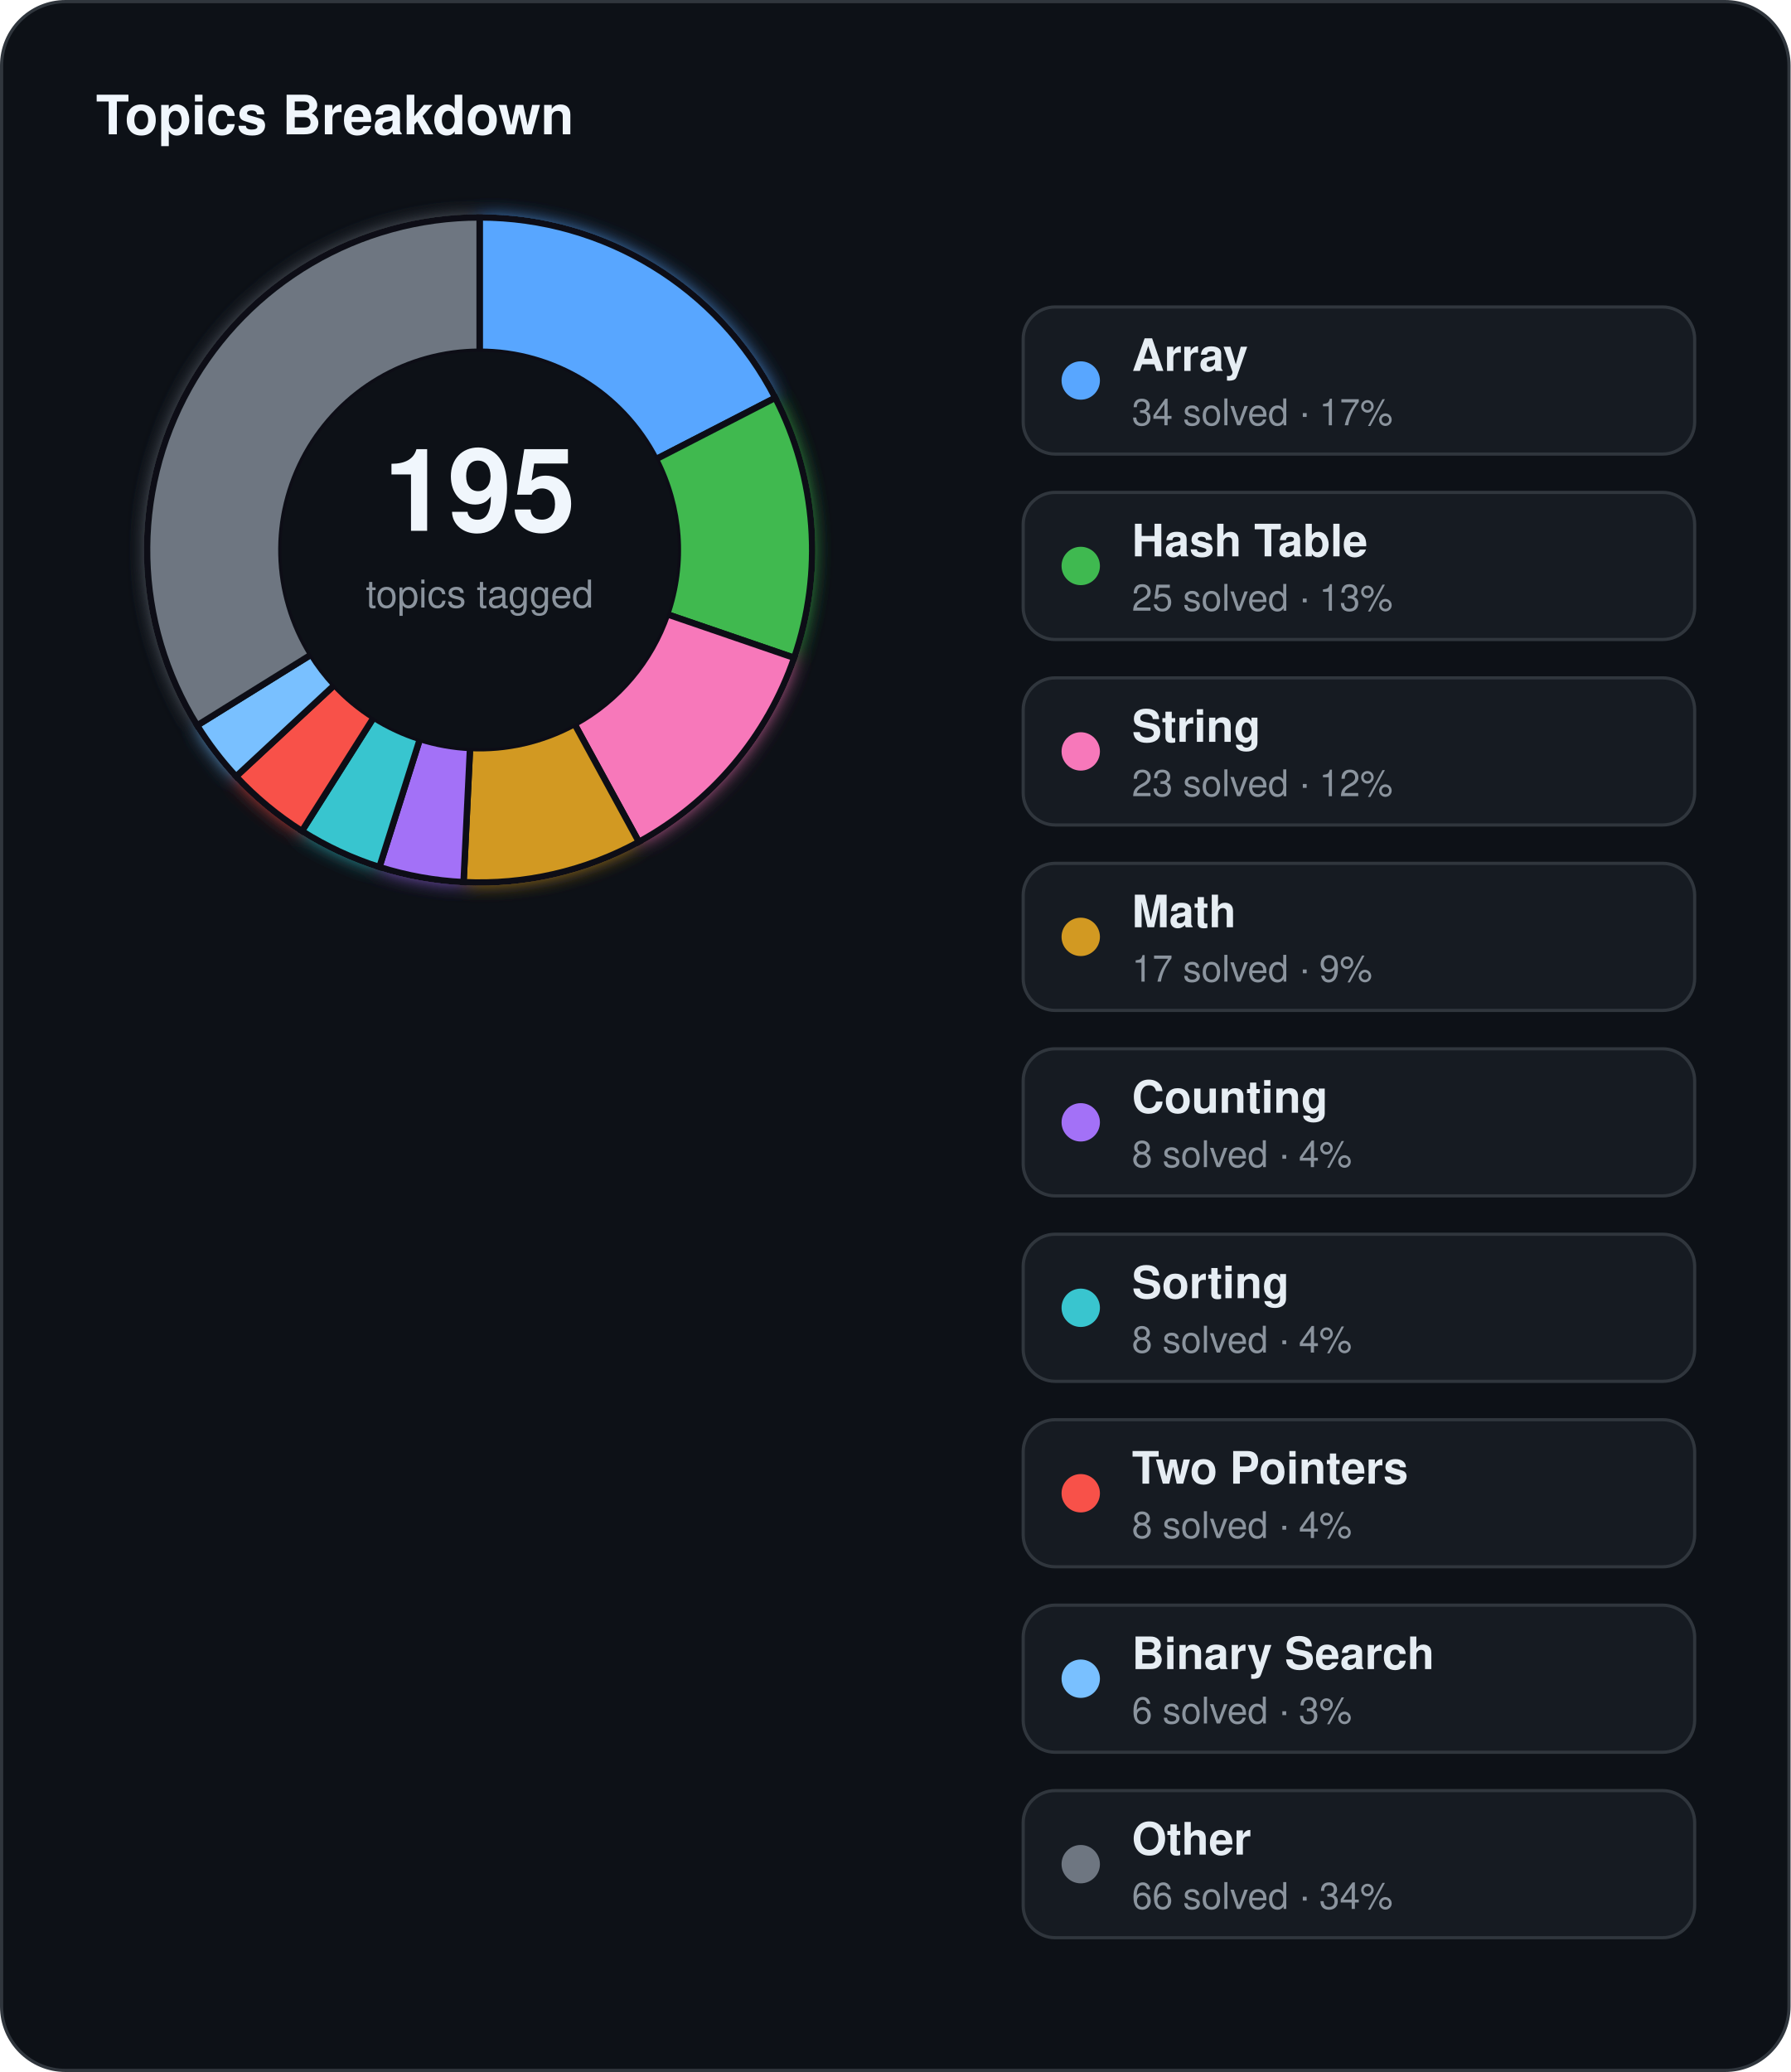
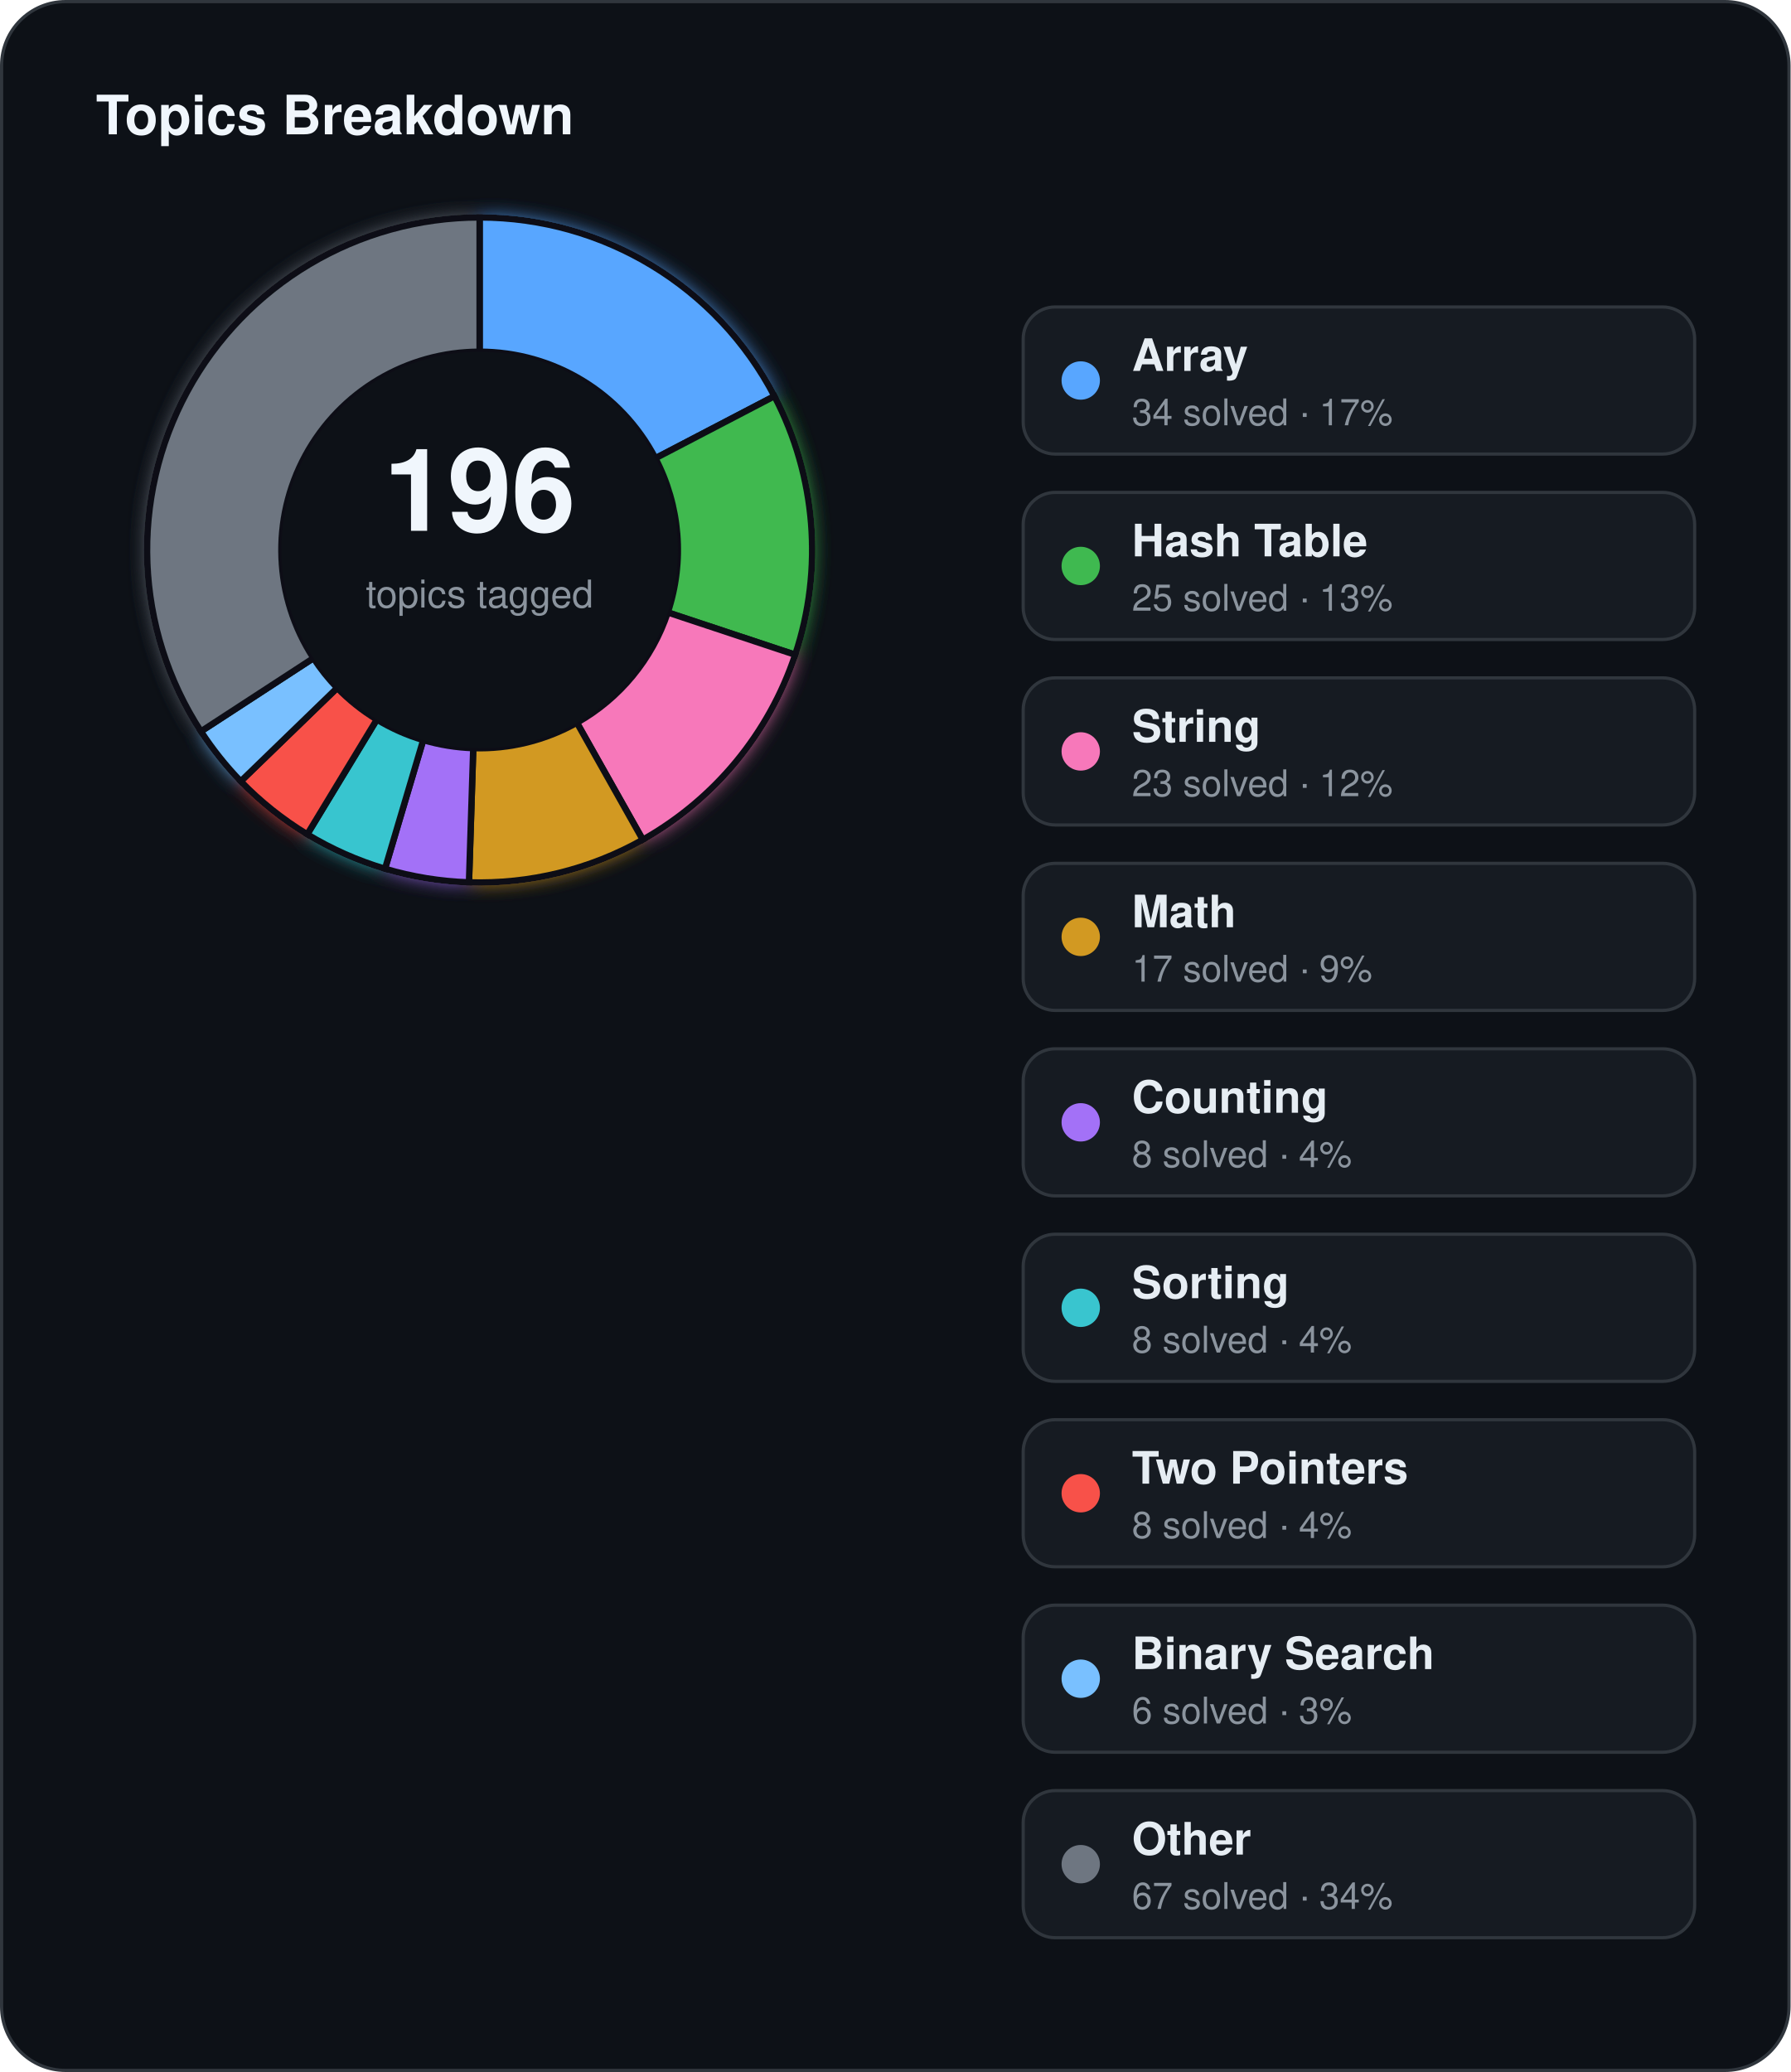
<svg xmlns="http://www.w3.org/2000/svg" width="560" height="648" viewBox="0 0 560 648">
  <defs>
    <filter id="topics-glow" x="-60%" y="-60%" width="220%" height="220%">
      <feGaussianBlur stdDeviation="3" result="blur" />
      <feMerge>
        <feMergeNode in="blur" />
        <feMergeNode in="SourceGraphic" />
      </feMerge>
    </filter>
  </defs>
  <rect x="0.5" y="0.5" width="559" height="647" rx="20" fill="#0d1117" stroke="#30363d" stroke-width="1" />
  <text x="30" y="42" fill="#f0f6fc" font-family="Segoe UI, Helvetica, Arial, sans-serif" font-size="17" font-weight="700">Topics Breakdown</text>
  <g filter="url(#topics-glow)">
-     <path d="M 150.00,68.00 A 104,104 0 0 1 242.47,124.41 L 205.13,143.63 A 62,62 0 0 0 150.00,110.00 Z" fill="#58a6ff" stroke="#0d1117" stroke-width="2" />
-     <path d="M 242.47,124.41 A 104,104 0 0 1 248.38,205.73 L 208.65,192.11 A 62,62 0 0 0 205.13,143.63 Z" fill="#3fb950" stroke="#0d1117" stroke-width="2" />
-     <path d="M 248.38,205.73 A 104,104 0 0 1 199.81,263.30 L 179.69,226.43 A 62,62 0 0 0 208.65,192.11 Z" fill="#f778ba" stroke="#0d1117" stroke-width="2" />
-     <path d="M 199.81,263.30 A 104,104 0 0 1 144.98,275.88 L 147.00,233.93 A 62,62 0 0 0 179.69,226.43 Z" fill="#d29922" stroke="#0d1117" stroke-width="2" />
-     <path d="M 144.98,275.88 A 104,104 0 0 1 118.66,271.17 L 131.32,231.12 A 62,62 0 0 0 147.00,233.93 Z" fill="#a371f7" stroke="#0d1117" stroke-width="2" />
-     <path d="M 118.66,271.17 A 104,104 0 0 1 94.42,259.90 L 116.86,224.40 A 62,62 0 0 0 131.32,231.12 Z" fill="#39c5cf" stroke="#0d1117" stroke-width="2" />
-     <path d="M 94.42,259.90 A 104,104 0 0 1 73.84,242.83 L 104.60,214.22 A 62,62 0 0 0 116.86,224.40 Z" fill="#f85149" stroke="#0d1117" stroke-width="2" />
-     <path d="M 73.84,242.83 A 104,104 0 0 1 61.66,226.87 L 97.33,204.71 A 62,62 0 0 0 104.60,214.22 Z" fill="#79c0ff" stroke="#0d1117" stroke-width="2" />
-     <path d="M 61.66,226.87 A 104,104 0 0 1 150.00,68.00 L 150.00,110.00 A 62,62 0 0 0 97.33,204.71 Z" fill="#6e7681" stroke="#0d1117" stroke-width="2" />
+     <path d="M 150.00,68.00 A 104,104 0 0 1 242.21,123.90 L 204.97,143.32 A 62,62 0 0 0 150.00,110.00 Z" fill="#58a6ff" stroke="#0d1117" stroke-width="2" />
+     <path d="M 242.21,123.90 A 104,104 0 0 1 248.70,204.77 L 208.84,191.54 A 62,62 0 0 0 204.97,143.32 Z" fill="#3fb950" stroke="#0d1117" stroke-width="2" />
+     <path d="M 248.70,204.77 A 104,104 0 0 1 201.03,262.62 L 180.42,226.02 A 62,62 0 0 0 208.84,191.54 Z" fill="#f778ba" stroke="#0d1117" stroke-width="2" />
+     <path d="M 201.03,262.62 A 104,104 0 0 1 146.67,275.95 L 148.01,233.97 A 62,62 0 0 0 180.42,226.02 Z" fill="#d29922" stroke="#0d1117" stroke-width="2" />
+     <path d="M 146.67,275.95 A 104,104 0 0 1 120.41,271.70 L 132.36,231.44 A 62,62 0 0 0 148.01,233.97 Z" fill="#a371f7" stroke="#0d1117" stroke-width="2" />
+     <path d="M 120.41,271.70 A 104,104 0 0 1 96.09,260.93 L 117.86,225.02 A 62,62 0 0 0 132.36,231.44 Z" fill="#39c5cf" stroke="#0d1117" stroke-width="2" />
+     <path d="M 96.09,260.93 A 104,104 0 0 1 75.29,244.35 L 105.46,215.13 A 62,62 0 0 0 117.86,225.02 Z" fill="#f85149" stroke="#0d1117" stroke-width="2" />
+     <path d="M 75.29,244.35 A 104,104 0 0 1 62.84,228.74 L 98.04,205.82 A 62,62 0 0 0 105.46,215.13 Z" fill="#79c0ff" stroke="#0d1117" stroke-width="2" />
+     <path d="M 62.84,228.74 A 104,104 0 0 1 150.00,68.00 L 150.00,110.00 A 62,62 0 0 0 98.04,205.82 Z" fill="#6e7681" stroke="#0d1117" stroke-width="2" />
  </g>
  <circle cx="150" cy="172" r="62" fill="#0d1117" />
-   <text x="150" y="166" text-anchor="middle" fill="#f0f6fc" font-family="Segoe UI, Helvetica, Arial, sans-serif" font-size="36" font-weight="700">195</text>
+   <text x="150" y="166" text-anchor="middle" fill="#f0f6fc" font-family="Segoe UI, Helvetica, Arial, sans-serif" font-size="36" font-weight="700">196</text>
  <text x="150" y="190" text-anchor="middle" fill="#8b949e" font-family="Segoe UI, Helvetica, Arial, sans-serif" font-size="12">topics tagged</text>
  <rect x="320" y="96" width="210" height="46" rx="10" fill="#161b22" stroke="#30363d" stroke-width="1" />
  <circle cx="338" cy="119" r="6" fill="#58a6ff" />
  <text x="354" y="116" fill="#e6edf3" font-family="Segoe UI, Helvetica, Arial, sans-serif" font-size="14" font-weight="600">Array</text>
  <text x="354" y="133" fill="#8b949e" font-family="Segoe UI, Helvetica, Arial, sans-serif" font-size="11.5">34 solved · 17%</text>
  <rect x="320" y="154" width="210" height="46" rx="10" fill="#161b22" stroke="#30363d" stroke-width="1" />
  <circle cx="338" cy="177" r="6" fill="#3fb950" />
  <text x="354" y="174" fill="#e6edf3" font-family="Segoe UI, Helvetica, Arial, sans-serif" font-size="14" font-weight="600">Hash Table</text>
  <text x="354" y="191" fill="#8b949e" font-family="Segoe UI, Helvetica, Arial, sans-serif" font-size="11.5">25 solved · 13%</text>
  <rect x="320" y="212" width="210" height="46" rx="10" fill="#161b22" stroke="#30363d" stroke-width="1" />
  <circle cx="338" cy="235" r="6" fill="#f778ba" />
  <text x="354" y="232" fill="#e6edf3" font-family="Segoe UI, Helvetica, Arial, sans-serif" font-size="14" font-weight="600">String</text>
  <text x="354" y="249" fill="#8b949e" font-family="Segoe UI, Helvetica, Arial, sans-serif" font-size="11.5">23 solved · 12%</text>
  <rect x="320" y="270" width="210" height="46" rx="10" fill="#161b22" stroke="#30363d" stroke-width="1" />
  <circle cx="338" cy="293" r="6" fill="#d29922" />
  <text x="354" y="290" fill="#e6edf3" font-family="Segoe UI, Helvetica, Arial, sans-serif" font-size="14" font-weight="600">Math</text>
  <text x="354" y="307" fill="#8b949e" font-family="Segoe UI, Helvetica, Arial, sans-serif" font-size="11.5">17 solved · 9%</text>
  <rect x="320" y="328" width="210" height="46" rx="10" fill="#161b22" stroke="#30363d" stroke-width="1" />
  <circle cx="338" cy="351" r="6" fill="#a371f7" />
  <text x="354" y="348" fill="#e6edf3" font-family="Segoe UI, Helvetica, Arial, sans-serif" font-size="14" font-weight="600">Counting</text>
  <text x="354" y="365" fill="#8b949e" font-family="Segoe UI, Helvetica, Arial, sans-serif" font-size="11.5">8 solved · 4%</text>
  <rect x="320" y="386" width="210" height="46" rx="10" fill="#161b22" stroke="#30363d" stroke-width="1" />
  <circle cx="338" cy="409" r="6" fill="#39c5cf" />
  <text x="354" y="406" fill="#e6edf3" font-family="Segoe UI, Helvetica, Arial, sans-serif" font-size="14" font-weight="600">Sorting</text>
  <text x="354" y="423" fill="#8b949e" font-family="Segoe UI, Helvetica, Arial, sans-serif" font-size="11.5">8 solved · 4%</text>
  <rect x="320" y="444" width="210" height="46" rx="10" fill="#161b22" stroke="#30363d" stroke-width="1" />
  <circle cx="338" cy="467" r="6" fill="#f85149" />
  <text x="354" y="464" fill="#e6edf3" font-family="Segoe UI, Helvetica, Arial, sans-serif" font-size="14" font-weight="600">Two Pointers</text>
  <text x="354" y="481" fill="#8b949e" font-family="Segoe UI, Helvetica, Arial, sans-serif" font-size="11.5">8 solved · 4%</text>
  <rect x="320" y="502" width="210" height="46" rx="10" fill="#161b22" stroke="#30363d" stroke-width="1" />
  <circle cx="338" cy="525" r="6" fill="#79c0ff" />
  <text x="354" y="522" fill="#e6edf3" font-family="Segoe UI, Helvetica, Arial, sans-serif" font-size="14" font-weight="600">Binary Search</text>
  <text x="354" y="539" fill="#8b949e" font-family="Segoe UI, Helvetica, Arial, sans-serif" font-size="11.5">6 solved · 3%</text>
  <rect x="320" y="560" width="210" height="46" rx="10" fill="#161b22" stroke="#30363d" stroke-width="1" />
  <circle cx="338" cy="583" r="6" fill="#6e7681" />
  <text x="354" y="580" fill="#e6edf3" font-family="Segoe UI, Helvetica, Arial, sans-serif" font-size="14" font-weight="600">Other</text>
-   <text x="354" y="597" fill="#8b949e" font-family="Segoe UI, Helvetica, Arial, sans-serif" font-size="11.5">66 solved · 34%</text>
+   <text x="354" y="597" fill="#8b949e" font-family="Segoe UI, Helvetica, Arial, sans-serif" font-size="11.5">67 solved · 34%</text>
</svg>
